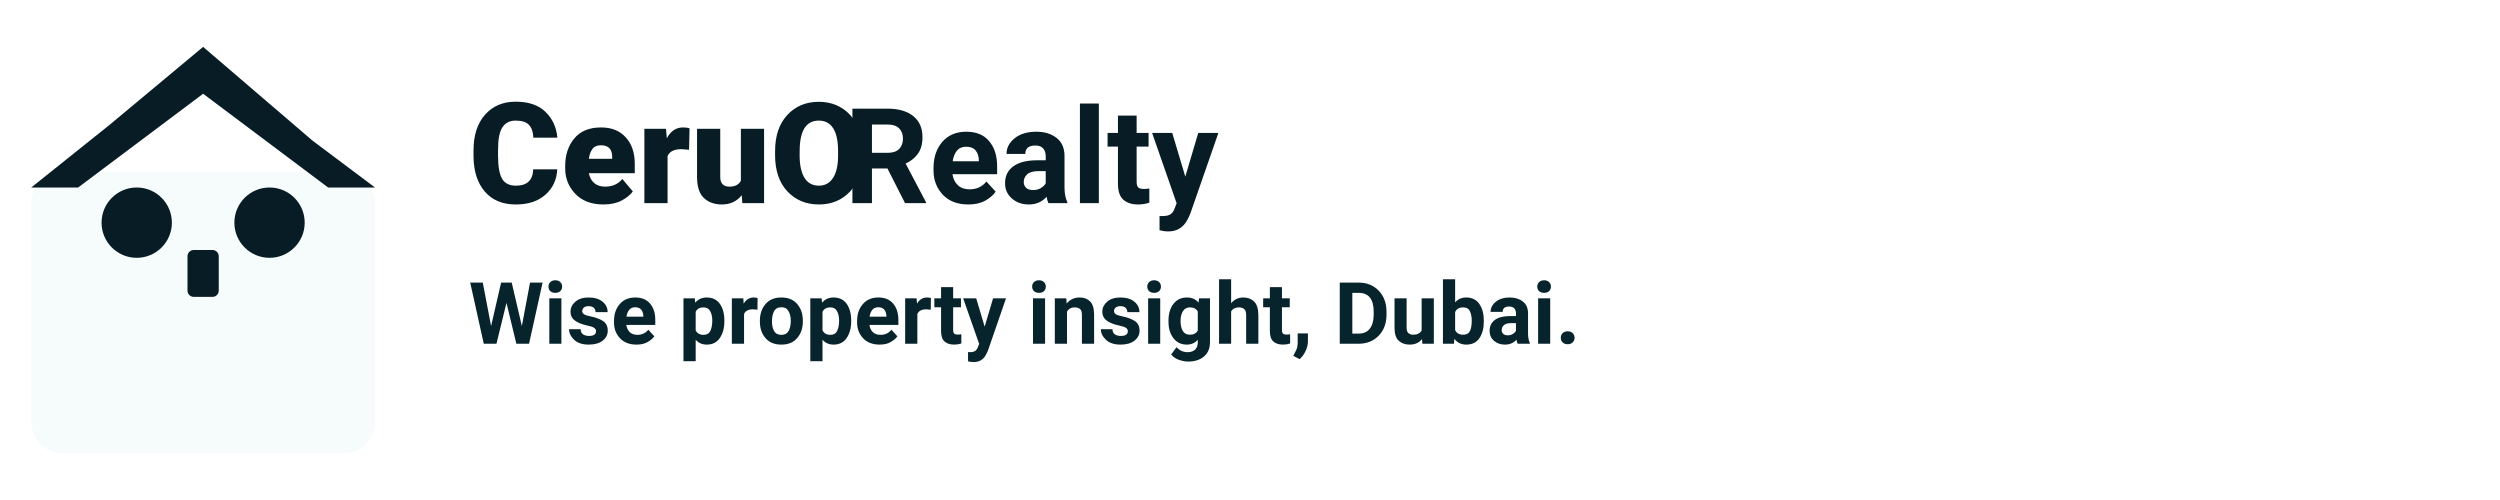
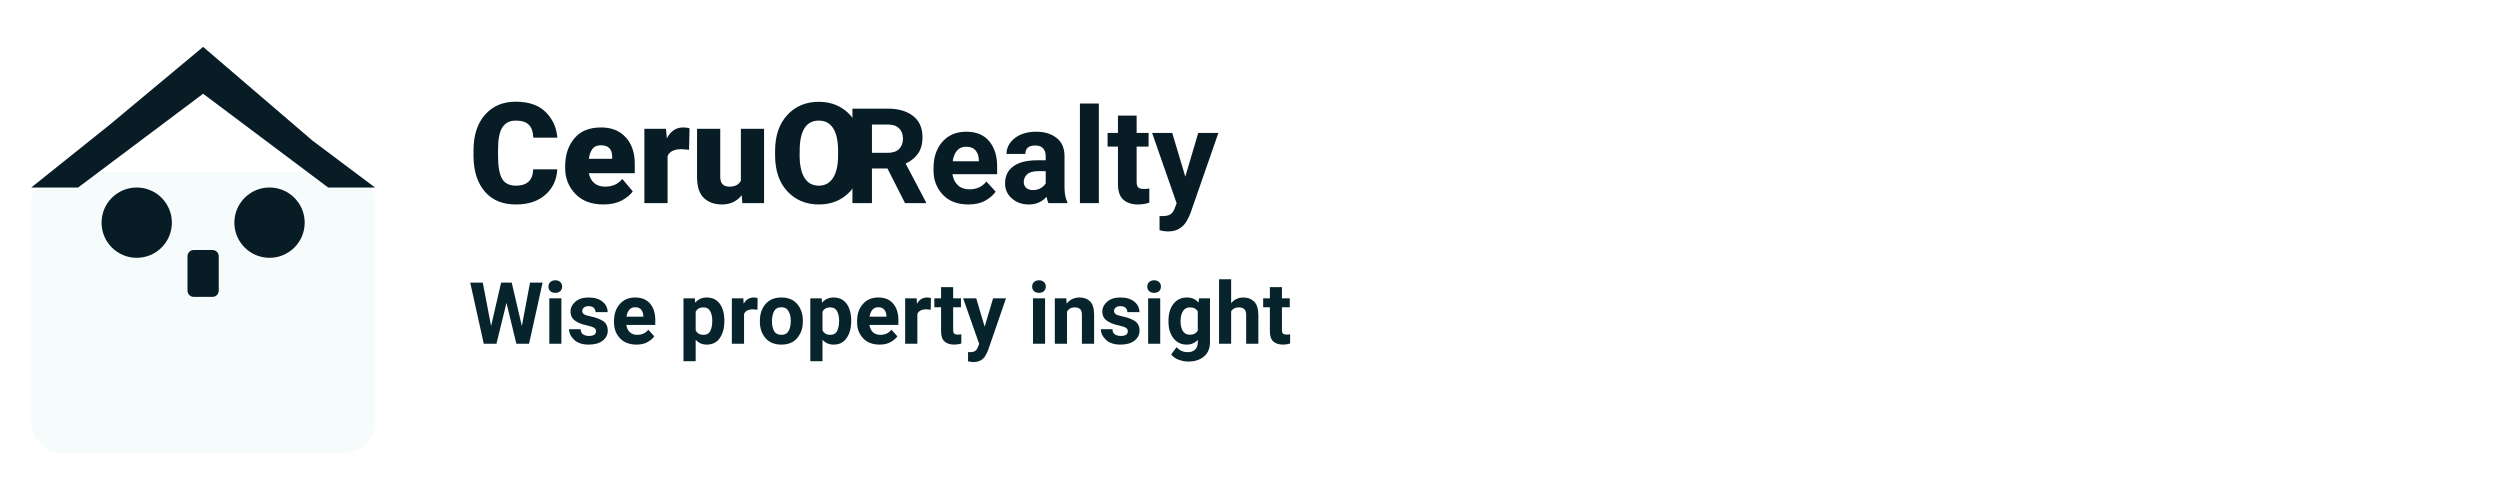
<svg xmlns="http://www.w3.org/2000/svg" width="320" height="64" viewBox="0 0 320 64" role="img" aria-labelledby="logoTitle2 logoDesc2">
  <defs>
    <style>
      .icon { fill: #071c25; }
      .word-ceru { fill: #071c25; font-family: "Segoe UI", Roboto, Arial, sans-serif; font-weight:800; font-size:18px; }
      .word-realty { fill: #071c25; font-family: "Segoe UI", Roboto, Arial, sans-serif; font-weight:600; font-size:17px; }
      .tag { fill: #07242c; font-family: "Segoe UI", Roboto, Arial, sans-serif; font-weight:600; font-size:11px; }
    </style>
  </defs>
  <g transform="translate(4,6)">
    <rect x="0" y="16" width="44" height="36" rx="4" fill="#f6fbfc" />
    <path class="icon" d="M22 0 L36 12 L44 18 L38 18 L22 6 L6 18 L0 18 L10 10 Z" />
    <circle cx="13.5" cy="22.5" r="4.5" class="icon" />
    <circle cx="30.5" cy="22.5" r="4.5" class="icon" />
    <rect x="20" y="26" width="4" height="6" rx="0.8" fill="#071c25" />
  </g>
  <g transform="translate(60,26)">
    <text>
      <tspan class="word-ceru" x="0" y="0">CeruO</tspan>
      <tspan class="word-realty" dx="-6" y="0"> Realty</tspan>
    </text>
-     <text class="tag" x="0" y="18">Wise property insight, Dubai.</text>
+     <text class="tag" x="0" y="18">Wise property insight</text>
  </g>
</svg>
